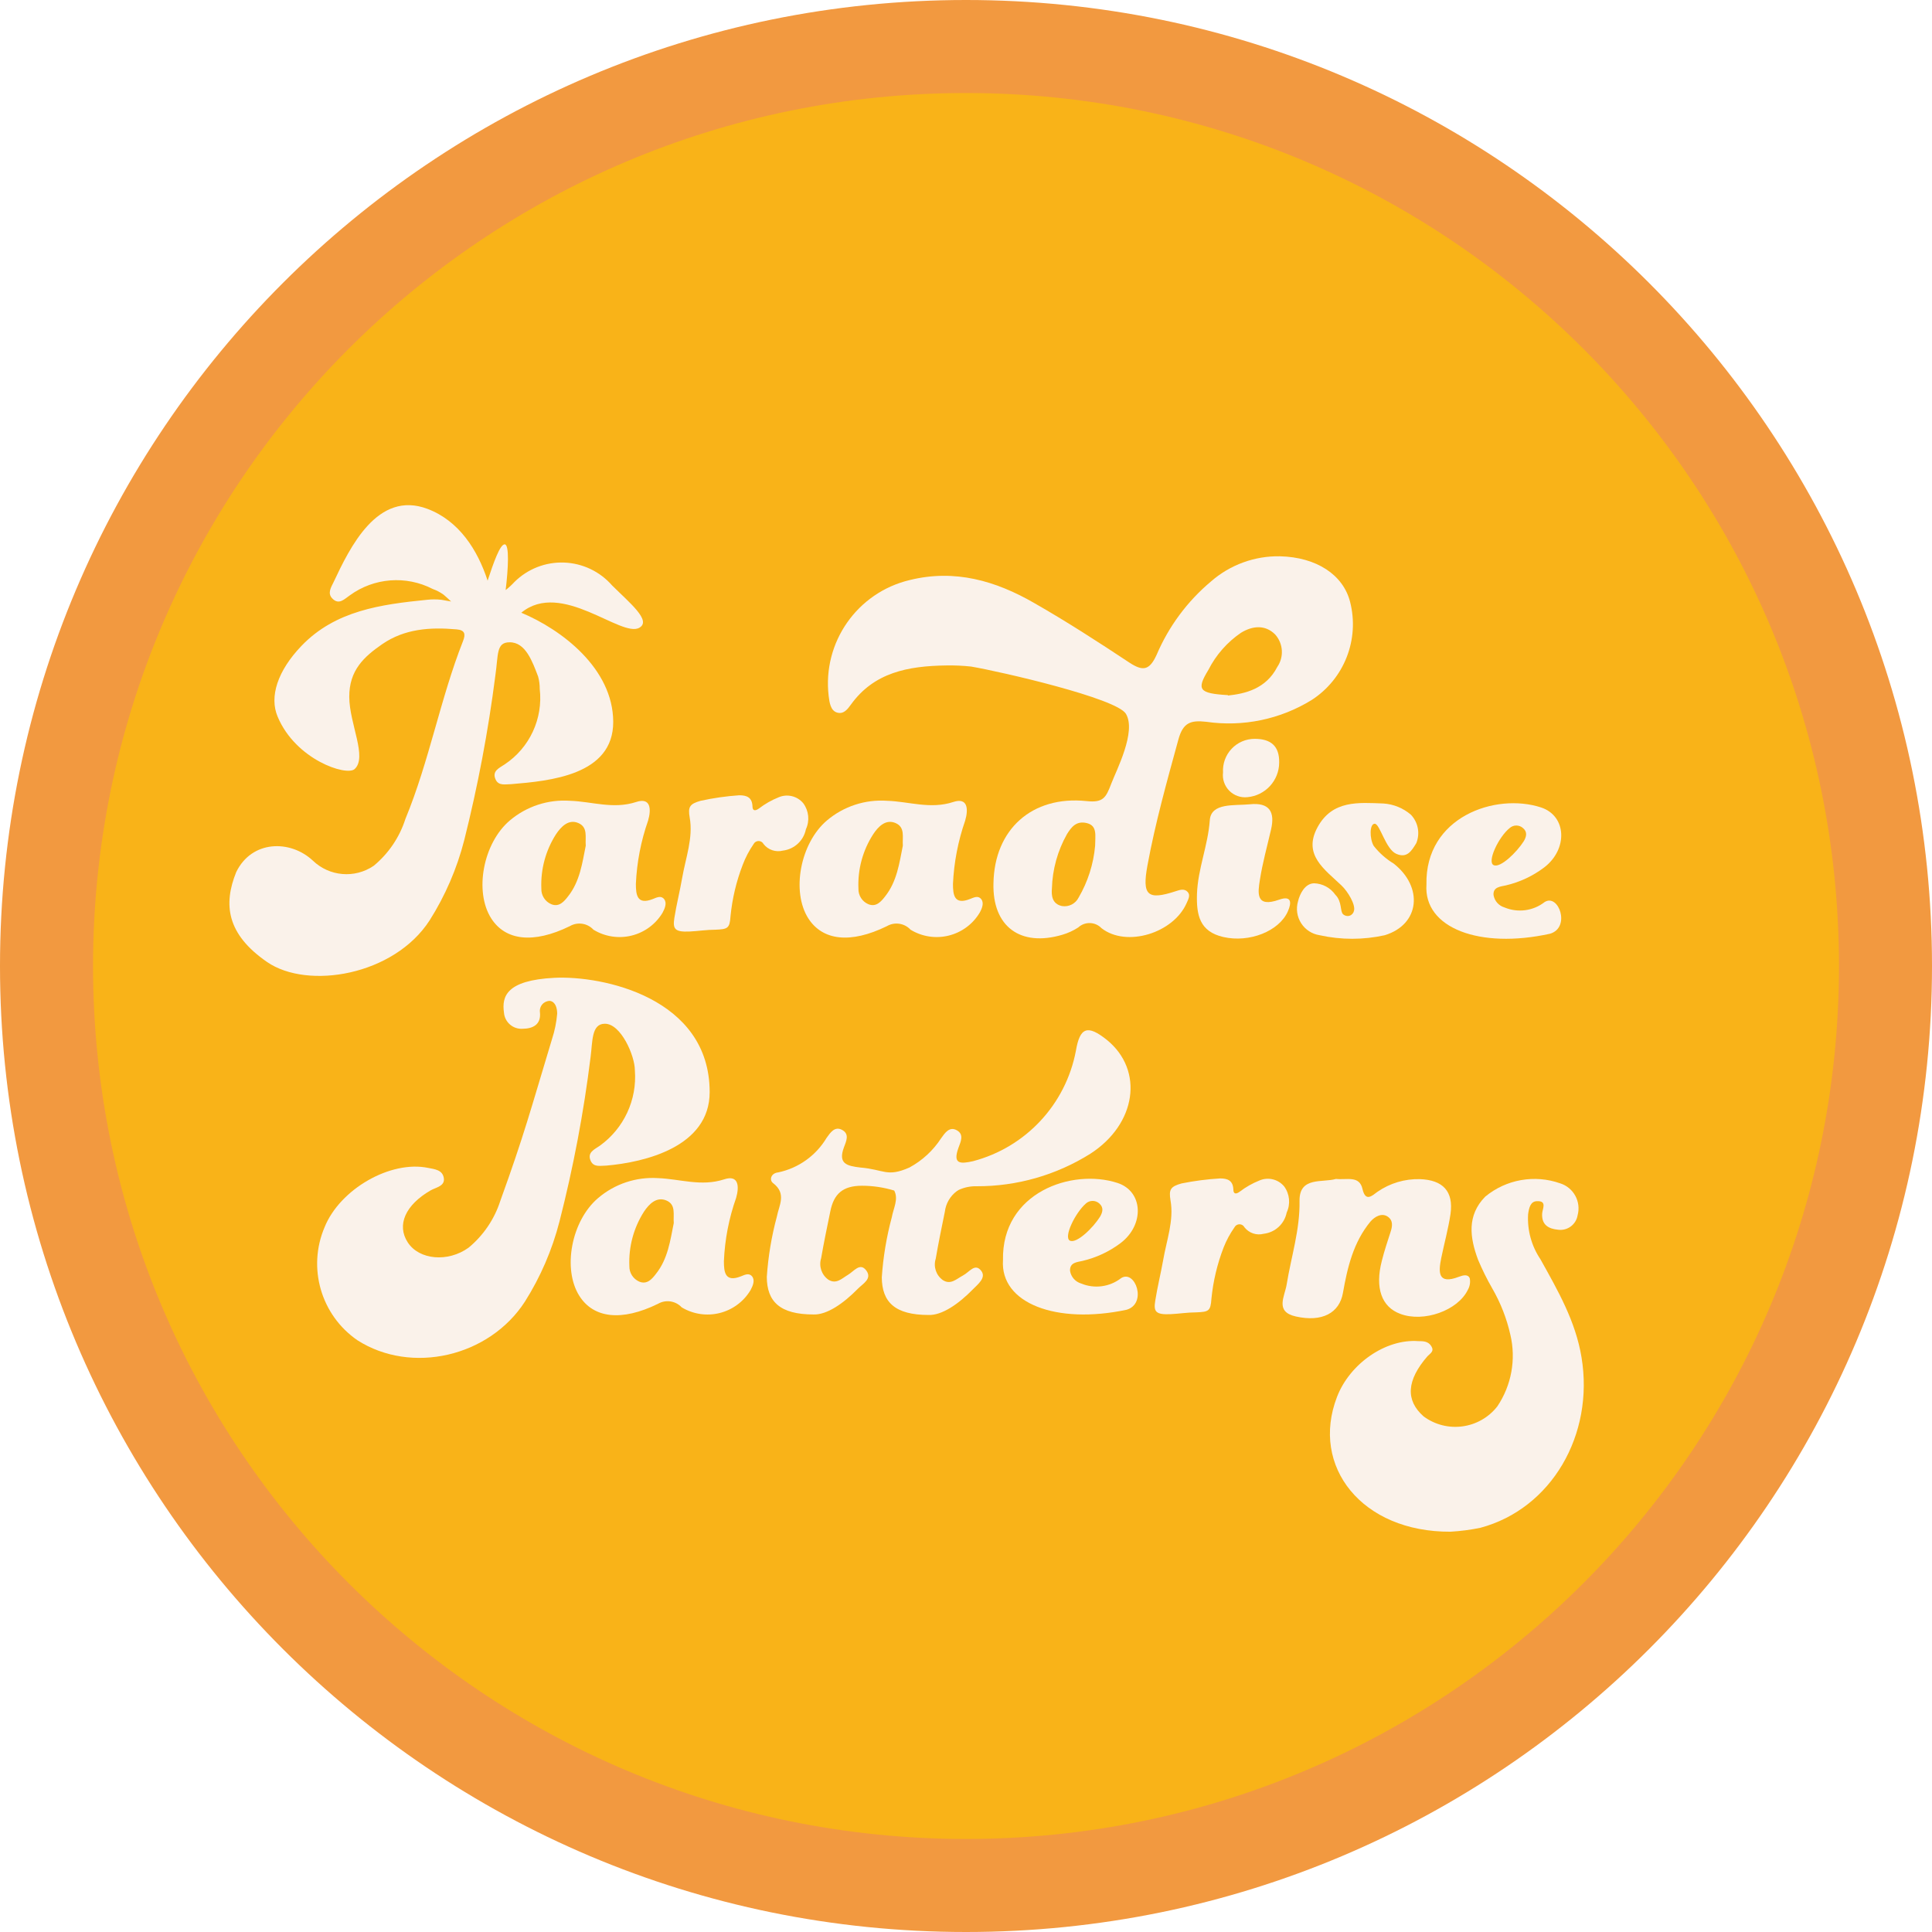
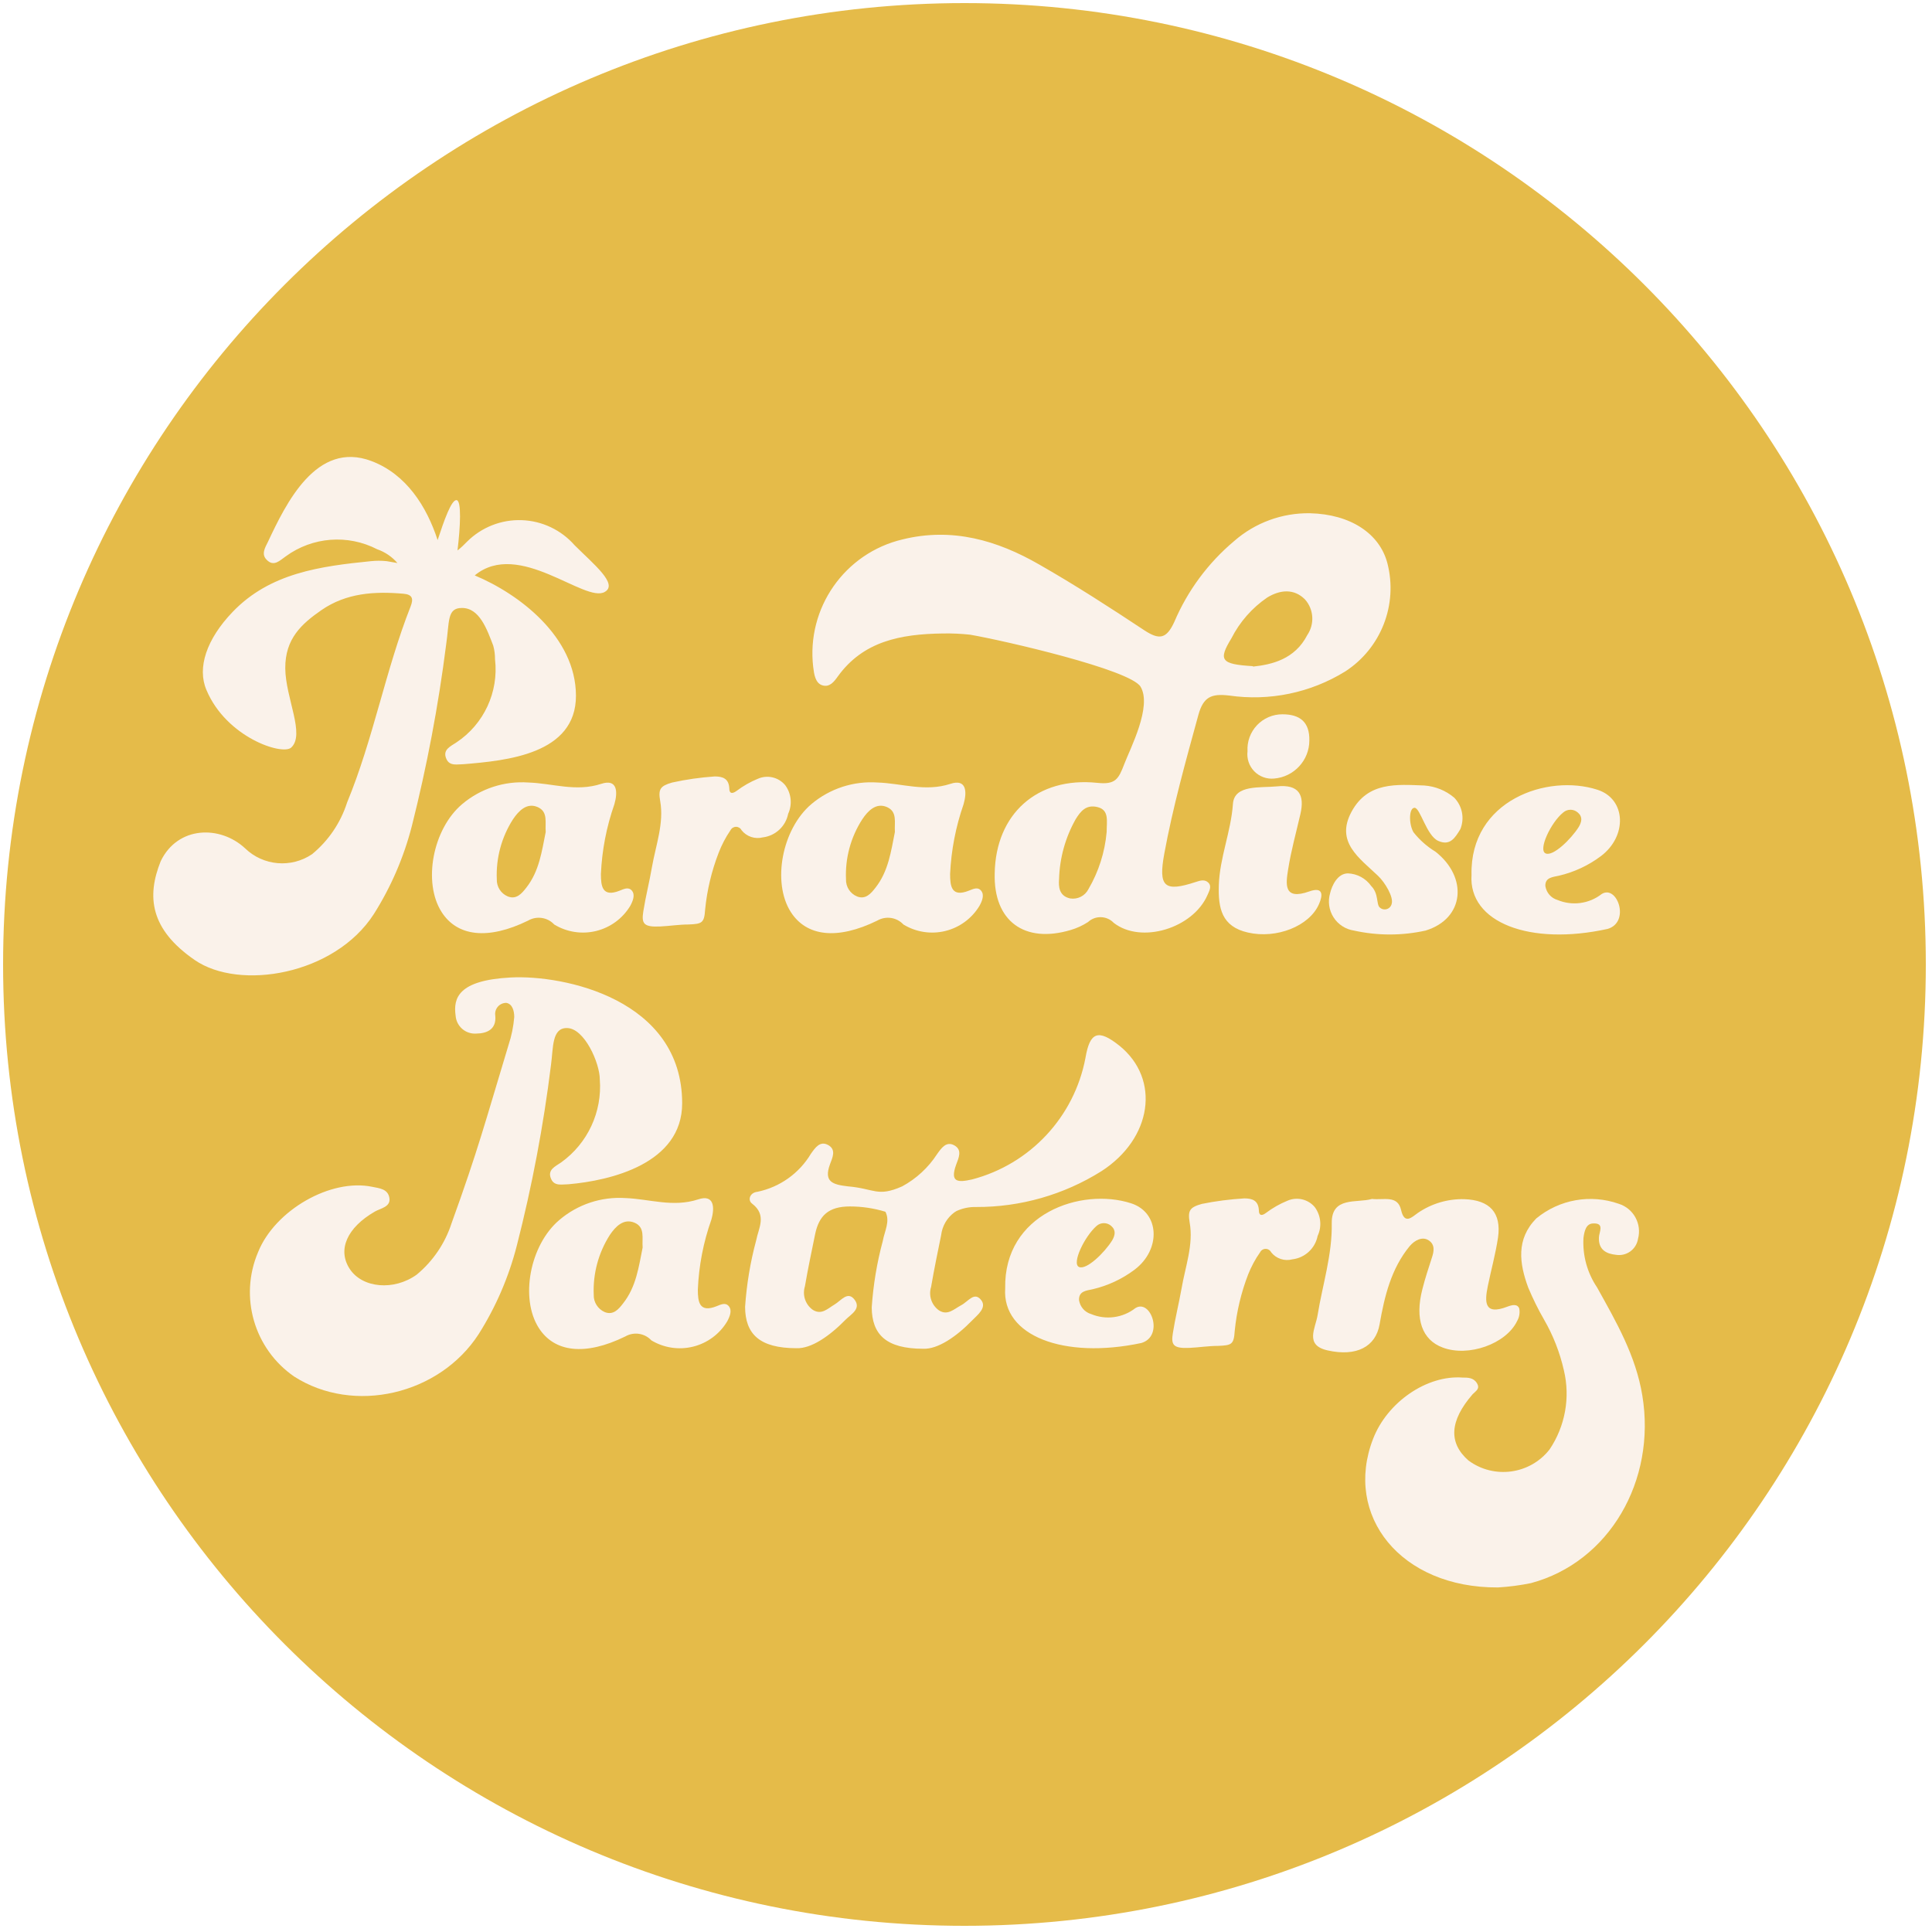
- <svg xmlns="http://www.w3.org/2000/svg" viewBox="0 0 192.72 192.72">
-   <defs>
-     <style>.cls-1{fill:#f29940;}.cls-2{fill:#f9b318;}.cls-3{fill:#faf2ea;}</style>
-   </defs>
-   <g id="Layer_2" data-name="Layer 2">
-     <g id="Final_usage" data-name="Final usage">
-       <g id="PP-Logo-Circle-yellow">
-         <circle class="cls-1" cx="96.36" cy="96.36" r="96.36" />
-         <circle class="cls-2" cx="96.36" cy="96.36" r="87.08" />
-         <path class="cls-3" d="M135.06,90.86c.18-.61-.6-1.92-1.24-2.53-1.7-1.62-3.88-3.06-2.4-5.8s4.1-2.47,6.59-2.38a4.69,4.69,0,0,1,2.72,1.11,2.66,2.66,0,0,1,.55,2.84c-.48.79-.93,1.54-2,1.07s-1.63-3-2.15-3-.53,1.47-.1,2.21a7.47,7.47,0,0,0,2,1.77c2.95,2.32,2.63,6.06-.9,7.14a15,15,0,0,1-6.49,0,2.66,2.66,0,0,1-2.16-3.38c.17-.72.68-1.79,1.61-1.8a2.69,2.69,0,0,1,2.11,1.14c.7.7.45,1.67.78,1.95A.65.65,0,0,0,135.06,90.86Z" />
-         <path class="cls-3" d="M144.69,152.79c-8.83.05-14-6.51-11.32-13.45,1.28-3.33,4.87-5.8,8.1-5.56.49,0,1,0,1.31.51s-.1.7-.39,1c-2.09,2.41-2.2,4.4-.38,6a5.32,5.32,0,0,0,7.35-1,9.06,9.06,0,0,0,1.3-7.15,16.43,16.43,0,0,0-1.8-4.61,25.84,25.84,0,0,1-1.43-2.89c-.81-2.19-1.12-4.39.72-6.27a7.71,7.71,0,0,1,7.48-1.33,2.62,2.62,0,0,1,1.74,3.18,1.74,1.74,0,0,1-2,1.44c-.85-.09-1.59-.44-1.54-1.57,0-.45.55-1.32-.51-1.27-.67,0-.81.72-.89,1.31a7.27,7.27,0,0,0,1.23,4.48c1.73,3.11,3.51,6.18,4.1,9.79,1.28,7.72-3,15.1-10.09,17A20.62,20.62,0,0,1,144.69,152.79Z" />
-         <path class="cls-3" d="M133.27,117.6c1.07.12,2.33-.37,2.64,1s1,.63,1.5.28a7.13,7.13,0,0,1,4.22-1.26c2.31.08,3.38,1.22,3.06,3.48-.22,1.47-.62,2.91-.92,4.37s-.35,2.7,1.76,1.89c.42-.16.9-.28,1.08.15a1.66,1.66,0,0,1-.19,1.15c-1,2.08-4.42,3.28-6.74,2.4-1.87-.69-2.54-2.59-1.84-5.29.25-1,.56-1.91.86-2.85.2-.59.29-1.19-.29-1.57s-1.27,0-1.71.51c-1.7,2.06-2.29,4.56-2.74,7.11-.35,2-2.07,2.94-4.7,2.35-2.12-.47-1.1-2-.91-3.21.45-2.77,1.33-5.44,1.28-8.32C129.6,117.34,131.91,118,133.27,117.6Z" />
-         <path class="cls-3" d="M124.66,80.23c2-.21,2.53.78,2.13,2.51s-.84,3.3-1.11,5c-.21,1.32-.45,2.85,1.93,2,1.25-.44,1.23.33.86,1.16-.87,2-3.86,3.16-6.43,2.57-2.4-.54-2.7-2.23-2.64-4.28.08-2.51,1.1-4.84,1.28-7.38C120.81,80.05,123.15,80.38,124.66,80.23Z" />
-         <path class="cls-3" d="M122,77.05a3.16,3.16,0,0,1,3.16-3.35c1.62,0,2.47.73,2.44,2.37a3.48,3.48,0,0,1-3.18,3.45A2.21,2.21,0,0,1,122,77.05Z" />
-         <path class="cls-3" d="M88.49,79.88c2.19.07,4.31.87,6.6.12,1.45-.48,1.52.71,1.19,1.85a22.33,22.33,0,0,0-1.22,6.32c0,1.09.12,2.13,1.69,1.51.39-.15.81-.38,1.12,0s.1.92-.15,1.37a5,5,0,0,1-6.89,1.69,1.91,1.91,0,0,0-2.37-.35c-3.64,1.78-6.41,1.43-7.83-.78-1.71-2.68-.8-7.51,1.86-9.77A8.39,8.39,0,0,1,88.49,79.88Zm1.57,4.48c-.06-.86.25-1.84-.73-2.26s-1.73.36-2.23,1.12a9.26,9.26,0,0,0-1.47,5.42,1.63,1.63,0,0,0,1,1.56c.78.31,1.27-.28,1.66-.78C89.48,87.92,89.71,86.09,90.06,84.36Z" />
-         <path class="cls-3" d="M100.05,125.7c-.14-6.75,6.88-9.18,11.42-7.7,2.58.84,2.71,4.18.31,6a10.18,10.18,0,0,1-3.81,1.78c-.51.12-1.28.14-1.23,1a1.57,1.57,0,0,0,1.1,1.25,4,4,0,0,0,4-.54c1.4-.88,2.62,2.55.54,3.16C105.35,132.14,99.76,130,100.05,125.7Zm6.68-1.94c.68.31,2.32-1.3,3-2.39.27-.46.38-.92-.07-1.32a1,1,0,0,0-1.34,0C107.24,121,106.06,123.44,106.73,123.76Z" />
-         <path class="cls-3" d="M56.86,79.88c2.19.07,4.31.87,6.6.12,1.45-.48,1.52.71,1.19,1.85a22,22,0,0,0-1.22,6.32c0,1.09.12,2.13,1.69,1.51.38-.15.81-.38,1.12,0s.09.92-.15,1.37a5,5,0,0,1-6.89,1.69,1.91,1.91,0,0,0-2.37-.35c-3.64,1.78-6.42,1.43-7.83-.78-1.71-2.68-.81-7.51,1.86-9.77A8.38,8.38,0,0,1,56.86,79.88Zm1.57,4.48c-.07-.86.24-1.84-.74-2.26s-1.72.36-2.23,1.12A9.33,9.33,0,0,0,54,88.64a1.63,1.63,0,0,0,1,1.56c.78.31,1.27-.28,1.66-.78C57.85,87.92,58.08,86.09,58.43,84.36Z" />
-         <path class="cls-3" d="M65.64,117.52c2.19.08,4.31.87,6.6.12,1.44-.48,1.52.71,1.19,1.85a21.65,21.65,0,0,0-1.22,6.32c0,1.09.12,2.13,1.69,1.51.38-.15.81-.38,1.12,0s.09.92-.15,1.37A5,5,0,0,1,68,130.41a1.92,1.92,0,0,0-2.37-.35c-3.64,1.78-6.42,1.43-7.83-.78-1.71-2.68-.81-7.5,1.86-9.77A8.38,8.38,0,0,1,65.64,117.52ZM67.21,122c-.07-.86.24-1.84-.74-2.25s-1.72.35-2.23,1.11a9.33,9.33,0,0,0-1.46,5.42,1.65,1.65,0,0,0,1,1.57c.78.31,1.27-.28,1.66-.79C66.63,125.56,66.86,123.73,67.21,122Z" />
-         <path class="cls-3" d="M70.79,108.94c0,5.47-6.49,7-10.3,7.33-.56,0-1.26.2-1.56-.46-.4-.86.39-1.16.9-1.52a8.45,8.45,0,0,0,3.5-7.52c0-1.47-1.4-4.67-3-4.65-1.35,0-1.21,1.79-1.42,3.33a130.74,130.74,0,0,1-3.1,16.39,28,28,0,0,1-3.45,8c-3.56,5.51-11.32,7.3-16.71,3.85a9.28,9.28,0,0,1-3.27-11.28c1.53-3.79,6.57-6.69,10.33-5.91.63.13,1.42.18,1.56,1s-.78.94-1.31,1.24c-2.52,1.45-3.42,3.46-2.28,5.2s4,2,6.06.52a10.07,10.07,0,0,0,3.17-4.68c2.39-6.61,3-9,5.16-16.15a11.15,11.15,0,0,0,.51-2.51h0c0-.56-.17-1.19-.72-1.28a1,1,0,0,0-1,1.14c.13,1.25-.74,1.63-1.71,1.64A1.75,1.75,0,0,1,50.27,101c-.22-1.58.21-3.21,5-3.46S70.79,99.5,70.79,108.94Z" />
-         <path class="cls-3" d="M121.71,117.55c.74,0,1.28.2,1.32,1.1,0,.43.23.53.65.21a8.29,8.29,0,0,1,1.94-1.1,2.12,2.12,0,0,1,2.48.59,2.57,2.57,0,0,1,.25,2.6,2.65,2.65,0,0,1-2.29,2.12,1.84,1.84,0,0,1-1.92-.64.56.56,0,0,0-1,0,9.57,9.57,0,0,0-1.08,2,19.5,19.5,0,0,0-1.22,5.13c-.08,1.23-.28,1.3-1.51,1.35-.86,0-1.71.14-2.57.18-1.5.07-1.7-.27-1.52-1.35.21-1.34.54-2.66.78-4,.34-2,1.1-4,.74-6-.18-1.09,0-1.38,1.1-1.69A27.68,27.68,0,0,1,121.71,117.55Z" />
-         <path class="cls-3" d="M73.74,79.33c.74,0,1.28.2,1.32,1.09,0,.44.23.53.66.22a8.22,8.22,0,0,1,1.93-1.1,2.11,2.11,0,0,1,2.48.59,2.55,2.55,0,0,1,.26,2.59,2.67,2.67,0,0,1-2.3,2.13,1.86,1.86,0,0,1-1.92-.65.56.56,0,0,0-1,0,9.64,9.64,0,0,0-1.08,2.06,19.5,19.5,0,0,0-1.22,5.13c-.08,1.22-.28,1.3-1.51,1.35-.86,0-1.71.14-2.57.18-1.5.07-1.69-.27-1.52-1.36.21-1.34.55-2.66.78-4,.35-2,1.11-4,.75-6-.19-1.08,0-1.37,1.09-1.68A26.42,26.42,0,0,1,73.74,79.33Z" />
-         <path class="cls-3" d="M108.76,115.09a21.19,21.19,0,0,1-11.35,3.24,4,4,0,0,0-1.76.36l-.21.13a3,3,0,0,0-1.19,2.05c-.32,1.56-.64,3.12-.91,4.69a1.91,1.91,0,0,0,.72,2.14c.78.49,1.34-.12,2-.47s1.2-1.28,1.83-.45c.5.68-.34,1.32-.82,1.81-1.46,1.5-3.12,2.63-4.44,2.58-3.37,0-4.65-1.29-4.67-3.75a31.17,31.17,0,0,1,1-6c.16-.9.69-1.8.24-2.66a11,11,0,0,0-3.22-.48c-1.92,0-2.8.82-3.15,2.53s-.65,3.13-.92,4.7a1.92,1.92,0,0,0,.72,2.14c.79.49,1.34-.12,1.95-.48s1.21-1.27,1.83-.44-.34,1.32-.82,1.81c-1.46,1.49-3.11,2.63-4.44,2.58-3.36,0-4.65-1.29-4.66-3.75a31.15,31.15,0,0,1,1-6c.22-1.15,1-2.3-.37-3.35-.41-.3-.22-1,.5-1.07a7.39,7.39,0,0,0,4.83-3.44c.38-.53.82-1.21,1.57-.79s.38,1.14.16,1.74c-.6,1.63.3,1.84,1.62,2,2.42.2,2.66,1,4.92,0a8.72,8.72,0,0,0,3.16-2.92c.38-.53.83-1.21,1.57-.79s.38,1.14.16,1.74c-.59,1.63.16,1.63,1.45,1.34a14.09,14.09,0,0,0,10.26-11c.4-2.37,1.16-2.64,3.09-1.1C114.14,106.76,113.36,112.13,108.76,115.09Z" />
-         <path class="cls-3" d="M142.29,88.24c-.15-6.75,6.88-9.18,11.42-7.7,2.58.84,2.71,4.18.31,6a10.18,10.18,0,0,1-3.81,1.78c-.51.12-1.28.14-1.23.95a1.55,1.55,0,0,0,1.1,1.25,4,4,0,0,0,4-.54c1.4-.88,2.62,2.55.54,3.16C147.59,94.69,142,92.57,142.29,88.24ZM149,86.3c.67.31,2.31-1.3,3-2.39.27-.46.38-.92-.08-1.31a1,1,0,0,0-1.33,0C149.48,83.49,148.3,86,149,86.3Z" />
-         <path class="cls-3" d="M94.4,66.38c-3.87.05-7.22.72-9.51,3.89-.35.49-.74,1-1.39.81s-.76-1-.84-1.66a10.61,10.61,0,0,1,8.09-11.56c4.5-1.11,8.58.08,12.41,2.29,3.24,1.85,6.38,3.88,9.49,5.94,1.34.88,2,.81,2.72-.76A19.56,19.56,0,0,1,120.8,58a10.17,10.17,0,0,1,6.87-2.51c3.68.09,6.31,1.86,7,4.53a9,9,0,0,1-3.82,9.8A15.72,15.72,0,0,1,120.33,72c-1.58-.18-2.33.09-2.79,1.79-1.14,4.16-2.3,8.3-3.08,12.54-.55,3,0,3.5,2.85,2.56.42-.14.83-.26,1.15.07s.07.75-.09,1.12c-1.31,3-6,4.45-8.49,2.51a1.66,1.66,0,0,0-2.33-.07,6,6,0,0,1-1.57.72c-4.2,1.25-7-.82-6.88-5.14.09-5.34,3.82-8.76,9.29-8.19,1.65.18,1.93-.34,2.45-1.71s2.54-5.22,1.47-7c-.94-1.55-12.41-4.19-15.44-4.71A19.5,19.5,0,0,0,94.4,66.38Zm28.09,3c1.71-.18,3.79-.66,4.92-2.85a2.63,2.63,0,0,0-.21-3.24c-1-1-2.26-.87-3.41-.17a9.91,9.91,0,0,0-3.25,3.7C119.34,68.79,119.57,69.17,122.49,69.34Zm-13.25,15c0-1,.25-2-.81-2.27s-1.56.39-2,1.1a11.69,11.69,0,0,0-1.5,5.41c-.06.69,0,1.54,1,1.76a1.57,1.57,0,0,0,1.66-.84A12.42,12.42,0,0,0,109.24,84.37Z" />
-         <path class="cls-3" d="M63.79,62.61C62,63.69,56,57.81,52,61.12c4,1.67,9.15,5.55,9.17,10.88S54.84,77.9,51,78.22c-.56,0-1.26.2-1.56-.46-.4-.86.39-1.16.9-1.51a7.94,7.94,0,0,0,3.5-7.53,4.56,4.56,0,0,0-.16-1.23c-.57-1.49-1.25-3.44-2.85-3.42-1.35,0-1.11,1.23-1.42,3.33a140.61,140.61,0,0,1-3.1,16.4,27.9,27.9,0,0,1-3.45,8c-3.56,5.52-12.17,6.95-16.22,4.16S22.27,90.2,23.56,87c1.54-3.19,5.38-3.27,7.65-1.15a4.83,4.83,0,0,0,6.06.52,10,10,0,0,0,3.17-4.68c2.38-5.76,3.48-12,5.75-17.75.27-.69.19-1.09-.65-1.16-2.62-.23-5.17-.07-7.42,1.48-1.8,1.25-3.3,2.59-3.28,5.28s1.83,6,.53,7.18c-.82.72-5.87-.93-7.67-5.22-.86-2,0-4.6,2.37-7.07,3.38-3.53,7.94-4.14,12.53-4.6a6.22,6.22,0,0,1,1.43,0L45,60c-.25-.24-.5-.46-.74-.67a4.28,4.28,0,0,0-1.1-.58,7.89,7.89,0,0,0-8.27.64c-.52.35-1.08,1-1.74.31-.51-.51-.13-1.11.12-1.62,1.63-3.46,4.38-9.2,9.37-7.32,3.15,1.19,5,4.09,6,7.16.58-1.76,1.24-3.65,1.71-3.62s.35,2.41.09,4.56a7.27,7.27,0,0,0,.88-.81,6.68,6.68,0,0,1,9.73.34C62.81,60.14,65,61.9,63.79,62.61Z" />
-       </g>
-     </g>
+ <svg width="175" height="175" viewBox="0 0 175 175">
+   <g fill="none" fill-rule="nonzero">
+     <circle cx="87.36" cy="87.36" r="87.08" fill="#E5BB49" />
+     <path fill="#FAF2EA" d="M126.06 81.86c.18-.61-.6-1.92-1.24-2.53-1.7-1.62-3.88-3.06-2.4-5.8 1.48-2.74 4.1-2.47 6.59-2.38 1 .07 1.96.46 2.72 1.11.73.76.94 1.87.55 2.84-.48.79-.93 1.54-2 1.07-1.07-.47-1.63-3-2.15-3s-.53 1.47-.1 2.21c.55.7 1.23 1.3 2 1.77 2.95 2.32 2.63 6.06-.9 7.14a15 15 0 01-6.49 0 2.66 2.66 0 01-2.16-3.38c.17-.72.68-1.79 1.61-1.8.84.03 1.62.45 2.11 1.14.7.7.45 1.67.78 1.95a.65.65 0 001.08-.34zM135.69 143.79c-8.83.05-14-6.51-11.32-13.45 1.28-3.33 4.87-5.8 8.1-5.56.49 0 1 0 1.31.51.31.51-.1.7-.39 1-2.09 2.41-2.2 4.4-.38 6a5.32 5.32 0 007.35-1 9.06 9.06 0 001.3-7.15 16.43 16.43 0 00-1.8-4.61c-.54-.93-1.01-1.9-1.43-2.89-.81-2.19-1.12-4.39.72-6.27a7.71 7.71 0 017.48-1.33 2.62 2.62 0 011.74 3.18 1.74 1.74 0 01-2 1.44c-.85-.09-1.59-.44-1.54-1.57 0-.45.55-1.32-.51-1.27-.67 0-.81.72-.89 1.31a7.27 7.27 0 001.23 4.48c1.73 3.11 3.51 6.18 4.1 9.79 1.28 7.72-3 15.1-10.09 17-.98.2-1.98.33-2.98.39z" />
+     <path fill="#FAF2EA" d="M124.27 108.6c1.07.12 2.33-.37 2.64 1 .31 1.37 1 .63 1.5.28a7.13 7.13 0 014.22-1.26c2.31.08 3.38 1.22 3.06 3.48-.22 1.47-.62 2.91-.92 4.37-.3 1.46-.35 2.7 1.76 1.89.42-.16.9-.28 1.08.15.08.4.01.8-.19 1.15-1 2.08-4.42 3.28-6.74 2.4-1.87-.69-2.54-2.59-1.84-5.29.25-1 .56-1.91.86-2.85.2-.59.29-1.19-.29-1.57-.58-.38-1.27 0-1.71.51-1.7 2.06-2.29 4.56-2.74 7.11-.35 2-2.07 2.94-4.7 2.35-2.12-.47-1.1-2-.91-3.21.45-2.77 1.33-5.44 1.28-8.32-.03-2.45 2.28-1.79 3.64-2.19zM115.66 71.23c2-.21 2.53.78 2.13 2.51-.4 1.73-.84 3.3-1.11 5-.21 1.32-.45 2.85 1.93 2 1.25-.44 1.23.33.86 1.16-.87 2-3.86 3.16-6.43 2.57-2.4-.54-2.7-2.23-2.64-4.28.08-2.51 1.1-4.84 1.28-7.38.13-1.76 2.47-1.43 3.98-1.58zM113 68.05a3.16 3.16 0 013.16-3.35c1.62 0 2.47.73 2.44 2.37 0 1.8-1.39 3.3-3.18 3.45a2.21 2.21 0 01-2.42-2.47zM79.49 70.88c2.19.07 4.31.87 6.6.12 1.45-.48 1.52.71 1.19 1.85a22.33 22.33 0 00-1.22 6.32c0 1.09.12 2.13 1.69 1.51.39-.15.81-.38 1.12 0 .31.38.1.92-.15 1.37a5 5 0 01-6.89 1.69c-.61-.66-1.6-.8-2.37-.35-3.64 1.78-6.41 1.43-7.83-.78-1.71-2.68-.8-7.51 1.86-9.77a8.39 8.39 0 016-1.96zm1.57 4.48c-.06-.86.25-1.84-.73-2.26-.98-.42-1.73.36-2.23 1.12a9.26 9.26 0 00-1.47 5.42c-.02.68.37 1.3 1 1.56.78.31 1.27-.28 1.66-.78 1.19-1.5 1.42-3.33 1.77-5.06zM91.05 116.7c-.14-6.75 6.88-9.18 11.42-7.7 2.58.84 2.71 4.18.31 6a10.18 10.18 0 01-3.81 1.78c-.51.12-1.28.14-1.23 1 .1.6.52 1.08 1.1 1.25a4 4 0 004-.54c1.4-.88 2.62 2.55.54 3.16-7.03 1.49-12.62-.65-12.33-4.95zm6.68-1.94c.68.31 2.32-1.3 3-2.39.27-.46.38-.92-.07-1.32a1 1 0 00-1.34 0c-1.08.95-2.26 3.39-1.59 3.71zM47.86 70.88c2.19.07 4.31.87 6.6.12 1.45-.48 1.52.71 1.19 1.85a22 22 0 00-1.22 6.32c0 1.09.12 2.13 1.69 1.51.38-.15.81-.38 1.12 0 .31.38.09.92-.15 1.37a5 5 0 01-6.89 1.69c-.61-.66-1.6-.8-2.37-.35-3.64 1.78-6.42 1.43-7.83-.78-1.71-2.68-.81-7.51 1.86-9.77a8.38 8.38 0 016-1.96zm1.57 4.48c-.07-.86.24-1.84-.74-2.26-.98-.42-1.72.36-2.23 1.12A9.33 9.33 0 0045 79.64c-.02.68.37 1.3 1 1.56.78.31 1.27-.28 1.66-.78 1.19-1.5 1.42-3.33 1.77-5.06zM56.64 108.52c2.19.08 4.31.87 6.6.12 1.44-.48 1.52.71 1.19 1.85a21.65 21.65 0 00-1.22 6.32c0 1.09.12 2.13 1.69 1.51.38-.15.81-.38 1.12 0 .31.38.09.92-.15 1.37a5 5 0 01-6.87 1.72c-.61-.66-1.6-.8-2.37-.35-3.64 1.78-6.42 1.43-7.83-.78-1.71-2.68-.81-7.5 1.86-9.77a8.38 8.38 0 015.98-1.99zm1.57 4.48c-.07-.86.24-1.84-.74-2.25-.98-.41-1.72.35-2.23 1.11a9.33 9.33 0 00-1.46 5.42c-.02.68.38 1.3 1 1.57.78.31 1.27-.28 1.66-.79 1.19-1.5 1.42-3.33 1.77-5.06z" />
+     <path fill="#FAF2EA" d="M61.79 99.94c0 5.47-6.49 7-10.3 7.33-.56 0-1.26.2-1.56-.46-.4-.86.39-1.16.9-1.52a8.45 8.45 0 003.5-7.52c0-1.47-1.4-4.67-3-4.65-1.35 0-1.21 1.79-1.42 3.33-.68 5.52-1.72 11-3.1 16.39a28 28 0 01-3.45 8c-3.56 5.51-11.32 7.3-16.71 3.85a9.28 9.28 0 01-3.27-11.28c1.53-3.79 6.57-6.69 10.33-5.91.63.13 1.42.18 1.56 1 .14.82-.78.94-1.31 1.24-2.52 1.45-3.42 3.46-2.28 5.2 1.14 1.74 4 2 6.06.52a10.07 10.07 0 003.17-4.68c2.39-6.61 3-9 5.16-16.15.27-.81.44-1.66.51-2.51 0-.56-.17-1.19-.72-1.28a1 1 0 00-1 1.14c.13 1.25-.74 1.63-1.71 1.64A1.75 1.75 0 0141.27 92c-.22-1.58.21-3.21 5-3.46s15.52 1.96 15.52 11.4zM112.71 108.55c.74 0 1.28.2 1.32 1.1 0 .43.23.53.65.21.6-.45 1.25-.82 1.94-1.1a2.12 2.12 0 012.48.59c.55.76.65 1.75.25 2.6a2.65 2.65 0 01-2.29 2.12 1.84 1.84 0 01-1.92-.64.56.56 0 00-1 0c-.44.62-.8 1.3-1.08 2a19.5 19.5 0 00-1.22 5.13c-.08 1.23-.28 1.3-1.51 1.35-.86 0-1.71.14-2.57.18-1.5.07-1.7-.27-1.52-1.35.21-1.34.54-2.66.78-4 .34-2 1.1-4 .74-6-.18-1.09 0-1.38 1.1-1.69 1.27-.26 2.56-.42 3.85-.5zM64.74 70.33c.74 0 1.28.2 1.32 1.09 0 .44.23.53.66.22.6-.45 1.24-.82 1.93-1.1a2.11 2.11 0 012.48.59c.55.75.65 1.74.26 2.59a2.67 2.67 0 01-2.3 2.13 1.86 1.86 0 01-1.92-.65.56.56 0 00-1 0c-.44.64-.8 1.33-1.08 2.06a19.5 19.5 0 00-1.22 5.13c-.08 1.22-.28 1.3-1.51 1.35-.86 0-1.71.14-2.57.18-1.5.07-1.69-.27-1.52-1.36.21-1.34.55-2.66.78-4 .35-2 1.11-4 .75-6-.19-1.08 0-1.37 1.09-1.68 1.27-.28 2.55-.46 3.85-.55zM99.76 106.09a21.19 21.19 0 01-11.35 3.24 4 4 0 00-1.76.36l-.21.13a3 3 0 00-1.19 2.05c-.32 1.56-.64 3.12-.91 4.69-.25.8.04 1.66.72 2.14.78.49 1.34-.12 2-.47.66-.35 1.2-1.28 1.83-.45.5.68-.34 1.32-.82 1.81-1.46 1.5-3.12 2.63-4.44 2.58-3.37 0-4.65-1.29-4.67-3.75.14-2.03.47-4.04 1-6 .16-.9.69-1.8.24-2.66a11 11 0 00-3.22-.48c-1.92 0-2.8.82-3.15 2.53-.35 1.71-.65 3.13-.92 4.7-.25.8.04 1.66.72 2.14.79.49 1.34-.12 1.95-.48.61-.36 1.21-1.27 1.83-.44.62.83-.34 1.32-.82 1.81-1.46 1.49-3.11 2.63-4.44 2.58-3.36 0-4.65-1.29-4.66-3.75.14-2.03.47-4.04 1-6 .22-1.15 1-2.3-.37-3.35-.41-.3-.22-1 .5-1.07a7.39 7.39 0 004.83-3.44c.38-.53.82-1.21 1.57-.79.75.42.38 1.14.16 1.74-.6 1.63.3 1.84 1.62 2 2.42.2 2.66 1 4.92 0a8.72 8.72 0 003.16-2.92c.38-.53.83-1.21 1.57-.79.74.42.38 1.14.16 1.74-.59 1.63.16 1.63 1.45 1.34a14.09 14.09 0 0010.26-11c.4-2.37 1.16-2.64 3.09-1.1 3.73 3.03 2.95 8.4-1.65 11.36zM133.29 79.24c-.15-6.75 6.88-9.18 11.42-7.7 2.58.84 2.71 4.18.31 6a10.18 10.18 0 01-3.81 1.78c-.51.12-1.28.14-1.23.95.1.6.52 1.08 1.1 1.25a4 4 0 004-.54c1.4-.88 2.62 2.55.54 3.16-7.03 1.55-12.62-.57-12.33-4.9zM140 77.3c.67.31 2.31-1.3 3-2.39.27-.46.38-.92-.08-1.31a1 1 0 00-1.33 0c-1.11.89-2.29 3.4-1.59 3.7zM85.4 57.38c-3.87.05-7.22.72-9.51 3.89-.35.49-.74 1-1.39.81-.65-.19-.76-1-.84-1.66a10.61 10.61 0 018.09-11.56c4.5-1.11 8.58.08 12.41 2.29 3.24 1.85 6.38 3.88 9.49 5.94 1.34.88 2 .81 2.72-.76A19.56 19.56 0 01111.8 49a10.17 10.17 0 016.87-2.51c3.68.09 6.31 1.86 7 4.53a9 9 0 01-3.82 9.8A15.72 15.72 0 01111.33 63c-1.58-.18-2.33.09-2.79 1.79-1.14 4.16-2.3 8.3-3.08 12.54-.55 3 0 3.5 2.85 2.56.42-.14.83-.26 1.15.07.32.33.07.75-.09 1.12-1.31 3-6 4.45-8.49 2.51a1.66 1.66 0 00-2.33-.07 6 6 0 01-1.57.72c-4.2 1.25-7-.82-6.88-5.14.09-5.34 3.82-8.76 9.29-8.19 1.65.18 1.93-.34 2.45-1.71.52-1.37 2.54-5.22 1.47-7-.94-1.55-12.41-4.19-15.44-4.71a19.5 19.5 0 00-2.47-.11zm28.09 3c1.71-.18 3.79-.66 4.92-2.85.68-1 .6-2.34-.21-3.24-1-1-2.26-.87-3.41-.17a9.91 9.91 0 00-3.25 3.7c-1.2 1.97-.97 2.35 1.95 2.52v.04zm-13.25 15c0-1 .25-2-.81-2.27s-1.56.39-2 1.1a11.69 11.69 0 00-1.5 5.41c-.06.69 0 1.54 1 1.76.68.11 1.35-.23 1.66-.84a12.42 12.42 0 001.65-5.17v.01zM54.79 53.61C53 54.69 47 48.81 43 52.12c4 1.67 9.15 5.55 9.17 10.88.02 5.33-6.33 5.9-10.17 6.22-.56 0-1.26.2-1.56-.46-.4-.86.39-1.16.9-1.51a7.94 7.94 0 003.5-7.53c0-.42-.05-.83-.16-1.23-.57-1.49-1.25-3.44-2.85-3.42-1.35 0-1.11 1.23-1.42 3.33-.7 5.52-1.74 11-3.1 16.4a27.9 27.9 0 01-3.45 8c-3.56 5.52-12.17 6.95-16.22 4.16-4.05-2.79-4.37-5.76-3.08-8.96 1.54-3.19 5.38-3.27 7.65-1.15a4.83 4.83 0 006.06.52 10 10 0 003.17-4.68c2.38-5.76 3.48-12 5.75-17.75.27-.69.19-1.09-.65-1.16-2.62-.23-5.17-.07-7.42 1.48-1.8 1.25-3.3 2.59-3.28 5.28.02 2.69 1.83 6 .53 7.18-.82.72-5.87-.93-7.67-5.22-.86-2 0-4.6 2.37-7.07 3.38-3.53 7.94-4.14 12.53-4.6.48-.05.95-.05 1.43 0L36 51a4.28 4.28 0 00-1.84-1.25 7.89 7.89 0 00-8.27.64c-.52.35-1.08 1-1.74.31-.51-.51-.13-1.11.12-1.62 1.63-3.46 4.38-9.2 9.37-7.32 3.15 1.19 5 4.09 6 7.16.58-1.76 1.24-3.65 1.71-3.62.47.03.35 2.41.09 4.56.32-.25.6-.52.88-.81a6.68 6.68 0 019.73.34c1.76 1.75 3.95 3.51 2.74 4.22z" />
  </g>
</svg>
